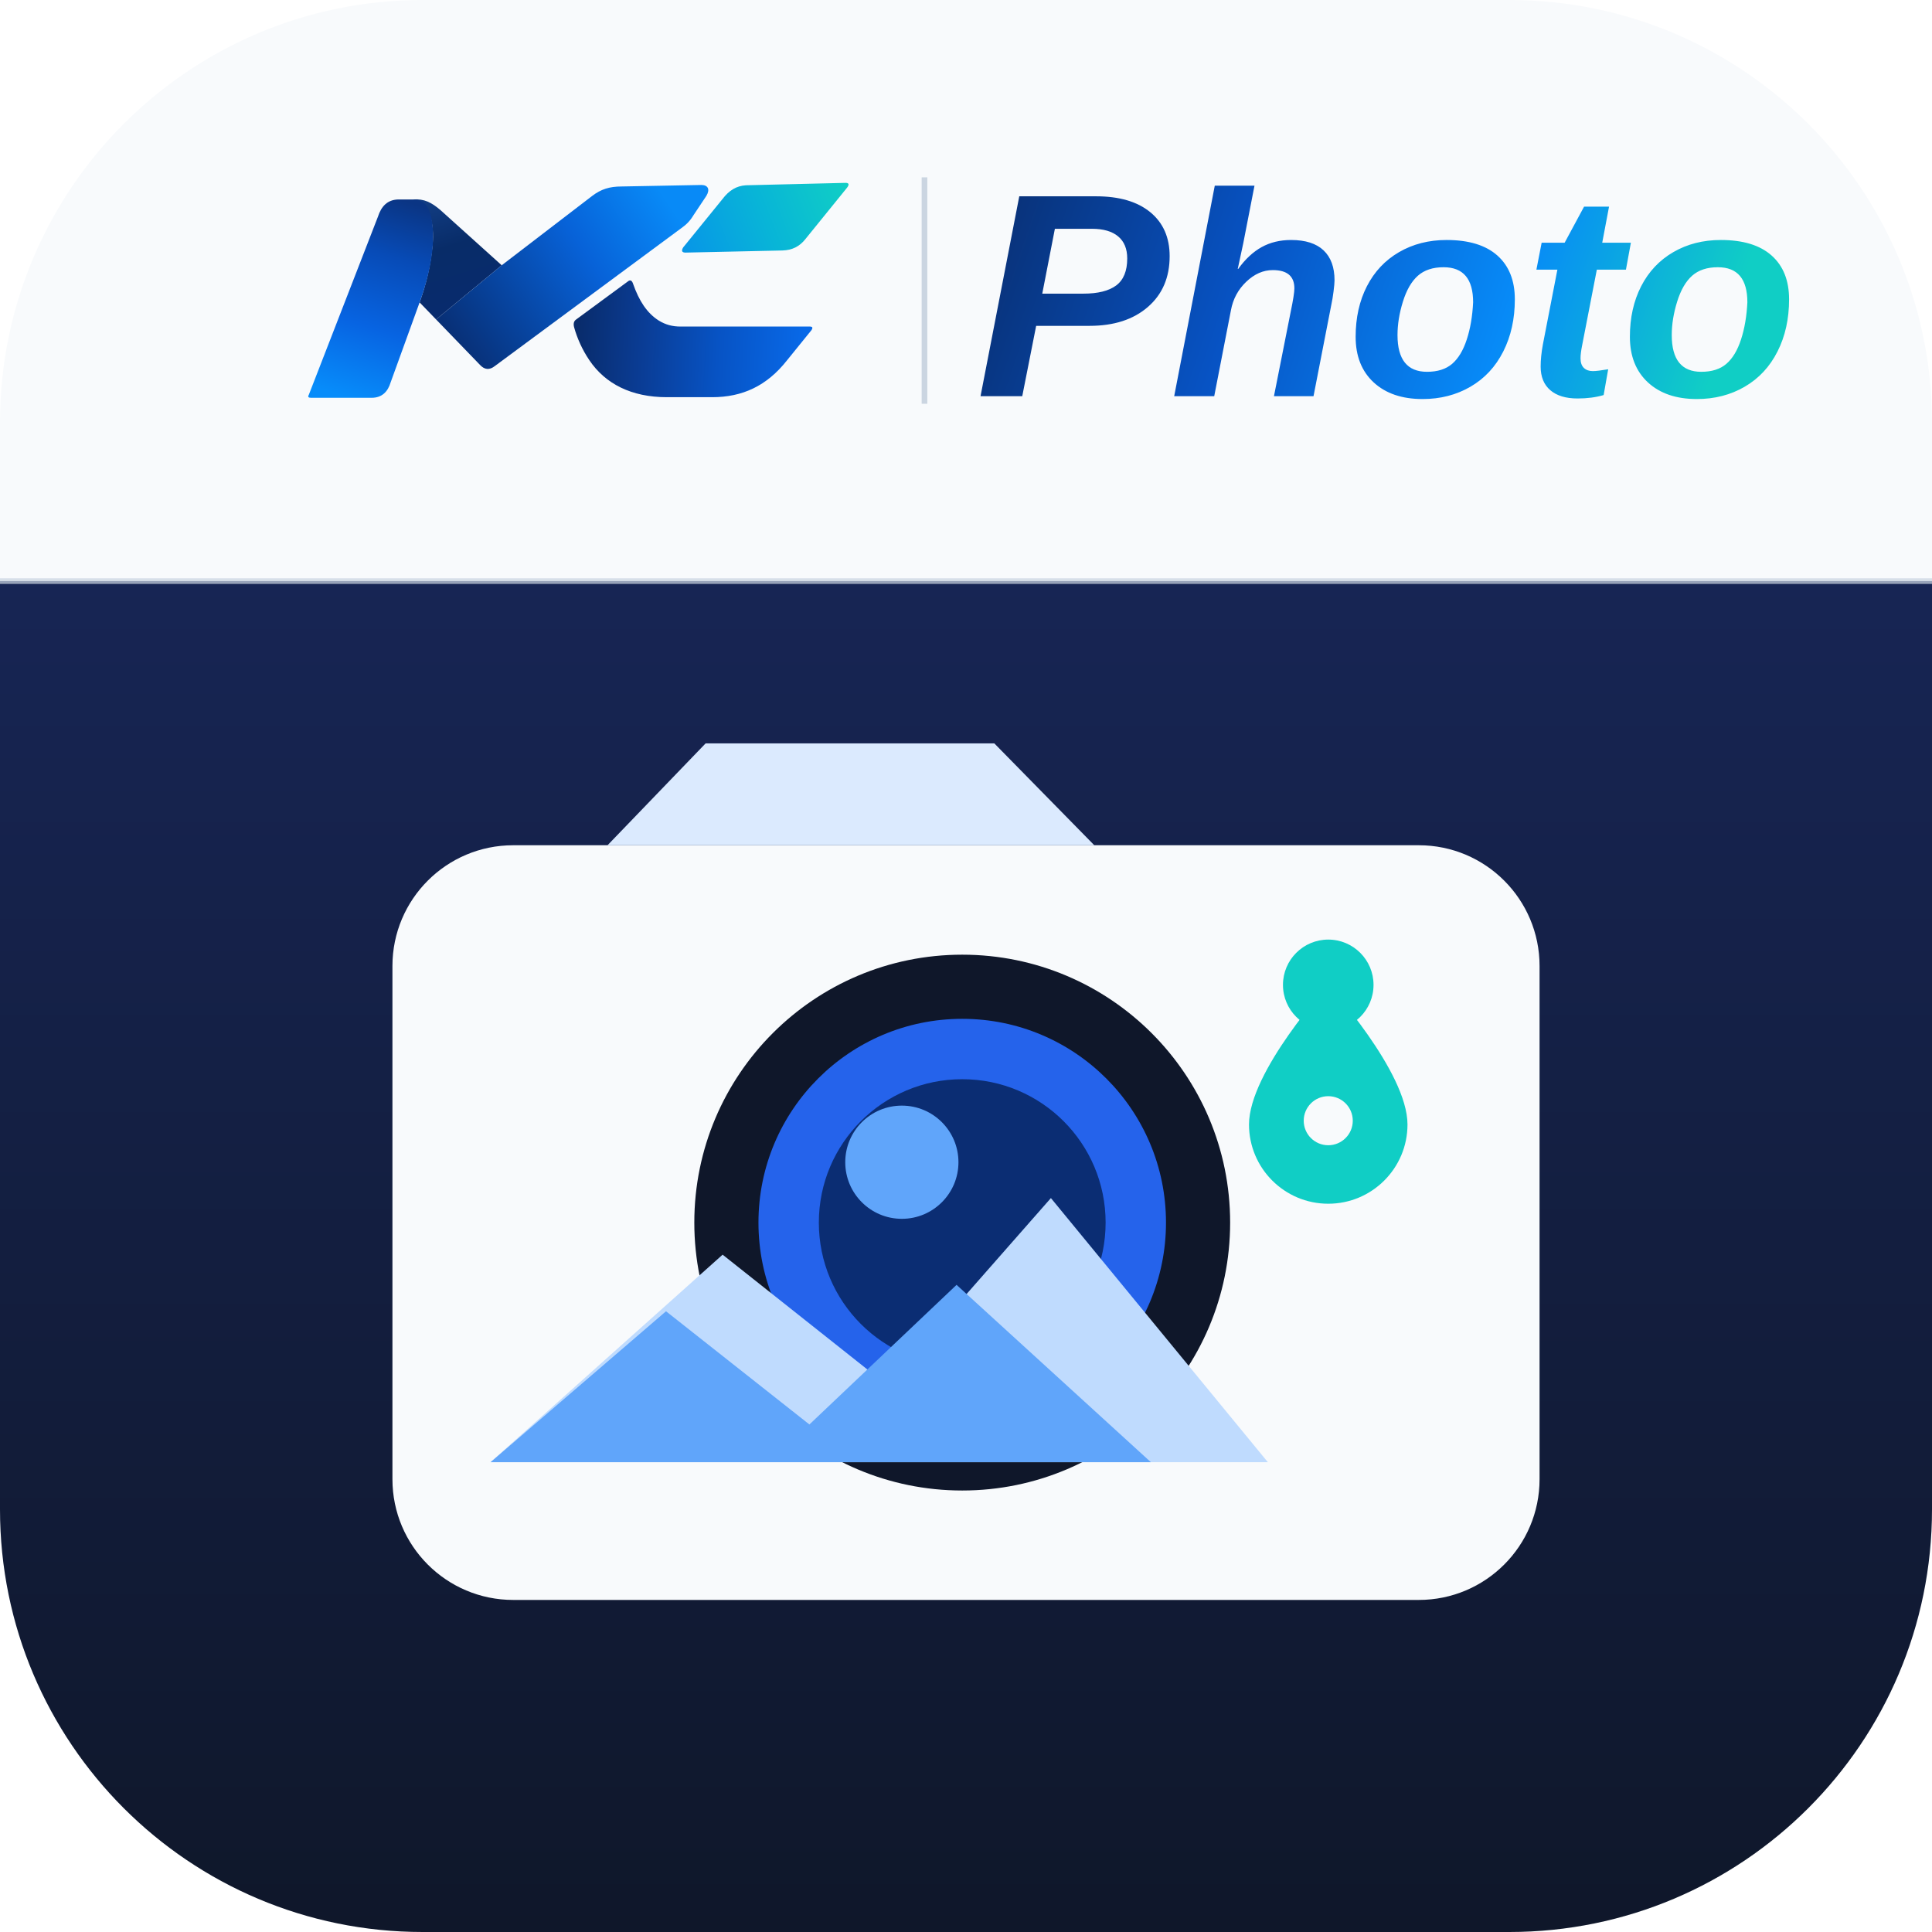
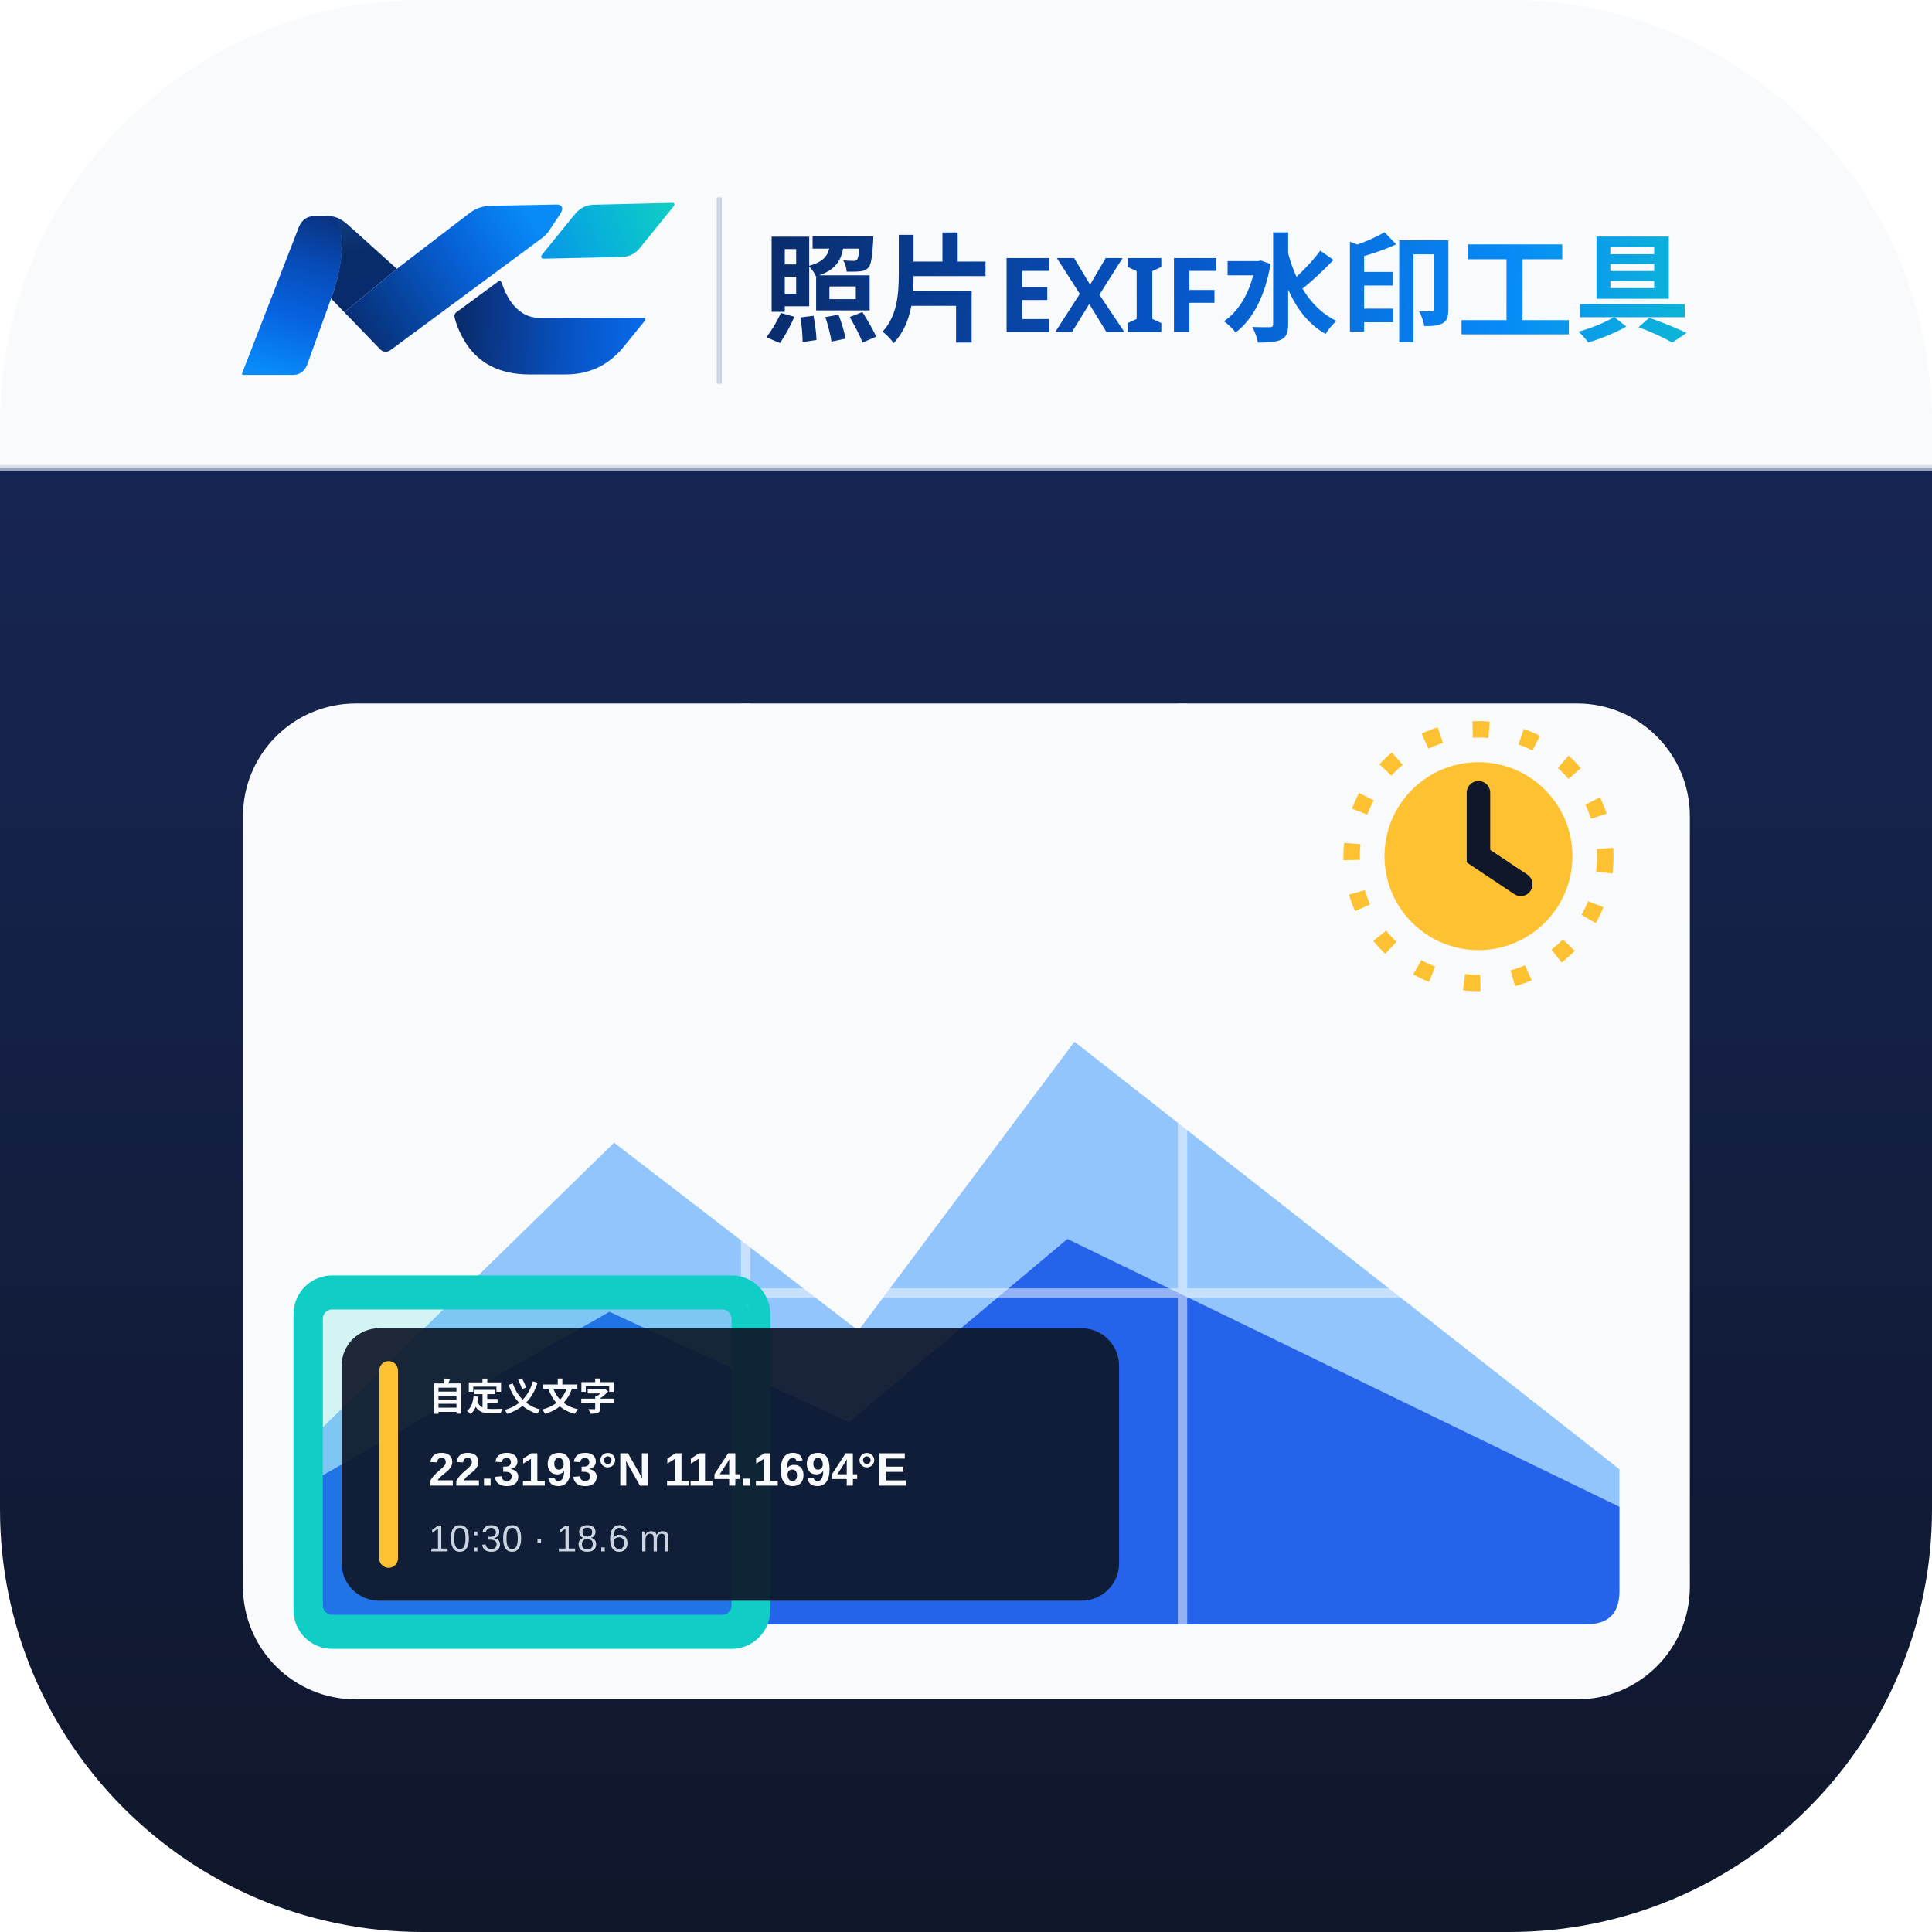
<svg xmlns="http://www.w3.org/2000/svg" viewBox="0 0 1024 1024" role="img" aria-labelledby="title desc">
  <defs>
    <clipPath id="tile">
      <rect width="1024" height="1024" rx="224" />
    </clipPath>
-     <linearGradient id="background" x1="0" y1="308" x2="0" y2="1024" gradientUnits="userSpaceOnUse">
+     <linearGradient id="background" x1="0" y1="248" x2="0" y2="1024" gradientUnits="userSpaceOnUse">
      <stop stop-color="#172554" />
      <stop offset="1" stop-color="#0F172A" />
    </linearGradient>
-     <linearGradient id="brand-type" x1="516" y1="90" x2="900" y2="220" gradientUnits="userSpaceOnUse">
+     <linearGradient id="brand-type" x1="400" y1="132" x2="990" y2="180" gradientUnits="userSpaceOnUse">
      <stop stop-color="#092C6C" />
      <stop offset=".38" stop-color="#0753C4" />
      <stop offset=".72" stop-color="#078AF7" />
      <stop offset="1" stop-color="#10CEC5" />
    </linearGradient>
    <linearGradient id="folder-blue" x1="208" y1="536" x2="768" y2="824" gradientUnits="userSpaceOnUse">
      <stop stop-color="#60A5FA" />
      <stop offset="1" stop-color="#2563EB" />
    </linearGradient>
  </defs>
  <g id="container" clip-path="url(#tile)">
    <rect width="1024" height="1024" fill="#F8FAFC" />
-     <path d="M0 308H1024V1024H0Z" fill="url(#background)" />
-     <path d="M0 308H1024" stroke="#CBD5E1" stroke-opacity=".72" stroke-width="3" />
-     <g id="brand-header">
-       <svg id="mc-c-mark" x="148" y="87" width="320" height="136" viewBox="0 0 2000 850" preserveAspectRatio="xMidYMid meet">
-         <defs>
-           <linearGradient id="m-left" x1="424" y1="124" x2="216" y2="770" gradientUnits="userSpaceOnUse">
-             <stop offset="0" stop-color="#0A3584" />
-             <stop offset="0.28" stop-color="#074BB7" />
-             <stop offset="0.64" stop-color="#0764E2" />
-             <stop offset="1" stop-color="#078CFA" />
-           </linearGradient>
-           <linearGradient id="m-fold" x1="474" y1="128" x2="579" y2="470" gradientUnits="userSpaceOnUse">
-             <stop offset="0" stop-color="#123D83" />
-             <stop offset="0.46" stop-color="#082C68" />
-             <stop offset="1" stop-color="#082B6D" />
-           </linearGradient>
-           <linearGradient id="m-rise" x1="544" y1="622" x2="1288" y2="126" gradientUnits="userSpaceOnUse">
-             <stop offset="0" stop-color="#082B6D" />
-             <stop offset="0.3" stop-color="#07449F" />
-             <stop offset="0.64" stop-color="#0762D8" />
-             <stop offset="1" stop-color="#088AF7" />
-           </linearGradient>
-           <linearGradient id="c-lower" x1="990" y1="574" x2="1738" y2="614" gradientUnits="userSpaceOnUse">
-             <stop offset="0" stop-color="#092C6C" />
-             <stop offset="0.28" stop-color="#0A3C94" />
-             <stop offset="0.62" stop-color="#0753C4" />
-             <stop offset="1" stop-color="#0869E8" />
-           </linearGradient>
-           <linearGradient id="c-upper" x1="1340" y1="282" x2="1878" y2="72" gradientUnits="userSpaceOnUse">
-             <stop offset="0" stop-color="#0796E7" />
-             <stop offset="0.5" stop-color="#08B5D7" />
-             <stop offset="1" stop-color="#10CEC5" />
-           </linearGradient>
-         </defs>
-         <g id="m-monogram">
-           <path id="m-back-fold" d="M443 117C480 114 505 127 535 153L737 335L519.620 514.532L465 458C486 400 501 338 507 278C515 208 502 156 475 130Z" fill="url(#m-fold)" />
-           <path id="m-rising-ribbon" d="M737 335L1037 105C1066 83 1094 74 1134 74L1398 69C1420 69 1428 83 1415 105L1373 168C1361 188 1349 200 1332 212L714 669C696 683 680 681 665 665L519.620 514.532Z" fill="url(#m-rise)" />
-           <path id="m-left-ribbon" d="M98 764L327 174C338 140 358 118 394 117H443C478 117 496 139 504 178C519 250 504 351 465 458L369 723C360 753 341 774 306 774H105Q92 774 98 764Z" fill="url(#m-left)" />
-         </g>
-         <g id="c-monogram">
-           <path id="c-lower-bowl" d="M1157 387Q1167 381 1172 396C1192 453 1218 493 1257 518C1280 532 1302 538 1330 538H1758Q1771 538 1763 550L1682 650C1615 735 1534 772 1434 772H1284C1167 772 1080 728 1027 649C1004 615 987 577 977 541Q972 523 983 515Z" fill="url(#c-lower)" />
-           <path id="c-upper-arm" d="M1338 276L1468 116C1490 87 1514 72 1546 70L1876 62Q1893 62 1881 78L1744 247C1724 273 1699 285 1667 286L1346 293Q1328 293 1338 276Z" fill="url(#c-upper)" />
-         </g>
-       </svg>
-       <path id="header-divider" d="M490 94V214" stroke="#CBD5E1" stroke-width="3" />
-       <text id="type-label" x="517" y="210" fill="url(#brand-type)" font-family="Arial,sans-serif" font-size="154" font-weight="700" font-style="italic">Photo</text>
+     <path d="M0 248H1024V1024H0Z" fill="url(#background)" />
+     <path d="M0 248H1024" stroke="#CBD5E1" stroke-opacity=".72" stroke-width="3" />
+     <g id="brand-header-target75-scale" transform="translate(511.500,154.000) scale(1.08628) translate(-511.500,-154.000)">
+       <g id="brand-header" transform="translate(79.97,24.3) scale(.84226)">
+         <svg id="mc-c-mark" x="80" y="94.5" width="280" height="119" viewBox="0 0 2000 850" preserveAspectRatio="xMidYMid meet">
+           <defs>
+             <linearGradient id="m-left" x1="424" y1="124" x2="216" y2="770" gradientUnits="userSpaceOnUse">
+               <stop offset="0" stop-color="#0A3584" />
+               <stop offset="0.28" stop-color="#074BB7" />
+               <stop offset="0.64" stop-color="#0764E2" />
+               <stop offset="1" stop-color="#078CFA" />
+             </linearGradient>
+             <linearGradient id="m-fold" x1="474" y1="128" x2="579" y2="470" gradientUnits="userSpaceOnUse">
+               <stop offset="0" stop-color="#123D83" />
+               <stop offset="0.46" stop-color="#082C68" />
+               <stop offset="1" stop-color="#082B6D" />
+             </linearGradient>
+             <linearGradient id="m-rise" x1="544" y1="622" x2="1288" y2="126" gradientUnits="userSpaceOnUse">
+               <stop offset="0" stop-color="#082B6D" />
+               <stop offset="0.3" stop-color="#07449F" />
+               <stop offset="0.64" stop-color="#0762D8" />
+               <stop offset="1" stop-color="#088AF7" />
+             </linearGradient>
+             <linearGradient id="c-lower" x1="990" y1="574" x2="1738" y2="614" gradientUnits="userSpaceOnUse">
+               <stop offset="0" stop-color="#092C6C" />
+               <stop offset="0.28" stop-color="#0A3C94" />
+               <stop offset="0.62" stop-color="#0753C4" />
+               <stop offset="1" stop-color="#0869E8" />
+             </linearGradient>
+             <linearGradient id="c-upper" x1="1340" y1="282" x2="1878" y2="72" gradientUnits="userSpaceOnUse">
+               <stop offset="0" stop-color="#0796E7" />
+               <stop offset="0.5" stop-color="#08B5D7" />
+               <stop offset="1" stop-color="#10CEC5" />
+             </linearGradient>
+           </defs>
+           <g id="m-monogram">
+             <path id="m-back-fold" d="M443 117C480 114 505 127 535 153L737 335L519.620 514.532L465 458C486 400 501 338 507 278C515 208 502 156 475 130Z" fill="url(#m-fold)" />
+             <path id="m-rising-ribbon" d="M737 335L1037 105C1066 83 1094 74 1134 74L1398 69C1420 69 1428 83 1415 105L1373 168C1361 188 1349 200 1332 212L714 669C696 683 680 681 665 665L519.620 514.532Z" fill="url(#m-rise)" />
+             <path id="m-left-ribbon" d="M98 764L327 174C338 140 358 118 394 117H443C478 117 496 139 504 178C519 250 504 351 465 458L369 723C360 753 341 774 306 774H105Q92 774 98 764Z" fill="url(#m-left)" />
+           </g>
+           <g id="c-monogram">
+             <path id="c-lower-bowl" d="M1157 387Q1167 381 1172 396C1192 453 1218 493 1257 518C1280 532 1302 538 1330 538H1758Q1771 538 1763 550L1682 650C1615 735 1534 772 1434 772H1284C1167 772 1080 728 1027 649C1004 615 987 577 977 541Q972 523 983 515Z" fill="url(#c-lower)" />
+             <path id="c-upper-arm" d="M1338 276L1468 116C1490 87 1514 72 1546 70L1876 62Q1893 62 1881 78L1744 247C1724 273 1699 285 1667 286L1346 293Q1328 293 1338 276Z" fill="url(#c-upper)" />
+           </g>
+         </svg>
+         <path id="header-divider" d="M370 100V208" stroke="#CBD5E1" stroke-width="3" />
+         <text id="project-name" x="395" y="178" text-anchor="start" fill="url(#brand-type)" font-family="Microsoft YaHei,sans-serif" font-size="68" font-weight="700">照片<tspan font-size="60">EXIF</tspan>水印工具</text>
+       </g>
    </g>
-     <g id="functional-symbol">
-       <rect x="208" y="448" width="608" height="400" rx="64" fill="#F8FAFC" />
-       <path d="M322 448L374 394H527L580 448" fill="#DBEAFE" />
-       <circle cx="510" cy="648" r="142" fill="#0F172A" />
-       <circle cx="510" cy="648" r="108" fill="#2563EB" />
-       <circle cx="510" cy="648" r="76" fill="#0B2D73" />
-       <circle cx="478" cy="616" r="30" fill="#60A5FA" />
-       <circle cx="704" cy="522" r="24" fill="#10CEC5" />
-       <path d="M260 775L383 665L470 734L557 635L672 775Z" fill="#BFDBFE" />
-       <path d="M260 775L353 695L429 755L507 681L610 775Z" fill="#60A5FA" />
-       <path d="M704 522C704 522 662 568 662 596A42 42 0 0 0 746 596C746 568 704 522 704 522Z" fill="#10CEC5" />
-       <circle cx="704" cy="594" r="13" fill="#F8FAFC" />
+     <g id="functional-symbol-target75-scale" transform="translate(512.000,637.000) scale(1.084746) translate(-512.000,-637.000)">
+       <g id="functional-symbol" transform="translate(-75.40,-93.12) scale(1.14766)">
+         <rect x="204" y="424" width="616" height="424" rx="48" fill="#F8FAFC" />
+         <path d="M232 738L362 611L466 691L558 568L790 750V802Q790 816 776 816H246Q232 816 232 802Z" fill="#93C5FD" />
+         <path d="M232 756L360 683L462 730L555 652L790 766V802Q790 816 776 816H246Q232 816 232 802Z" fill="#2563EB" />
+         <path d="M232 565H790M232 675H790M418 424V816M604 424V816" fill="none" stroke="#F8FAFC" stroke-opacity=".52" stroke-width="4" />
+         <rect x="234" y="678" width="182" height="138" rx="8" fill="#10CEC5" fill-opacity=".16" stroke="#10CEC5" stroke-width="8" />
+         <rect x="230" y="672" width="194" height="150" rx="12" fill="none" stroke="#10CEC5" stroke-width="9" />
+         <rect x="246" y="690" width="331" height="116" rx="16" fill="#0F172A" fill-opacity=".92" />
+         <rect x="262" y="704" width="8" height="88" rx="4" fill="#FEC132" />
+         <text x="283" y="725" font-family="Microsoft YaHei,sans-serif" font-size="16" font-weight="600" fill="#F8FAFC">自定义文字</text>
+         <text x="283" y="757" font-family="Arial,sans-serif" font-size="20" font-weight="600" fill="#F8FAFC">22.3193°N 114.1694°E</text>
+         <text x="283" y="785" font-family="Arial,sans-serif" font-size="16" fill="#CBD5E1">10:30  ·  18.6 m</text>
+         <circle cx="730" cy="489" r="40" fill="#FEC132" />
+         <path d="M730 462V489L748 501" fill="none" stroke="#0F172A" stroke-width="10" stroke-linecap="round" />
+         <circle cx="730" cy="489" r="54" fill="none" stroke="#FEC132" stroke-width="7" stroke-dasharray="7 14" />
+       </g>
    </g>
  </g>
</svg>
